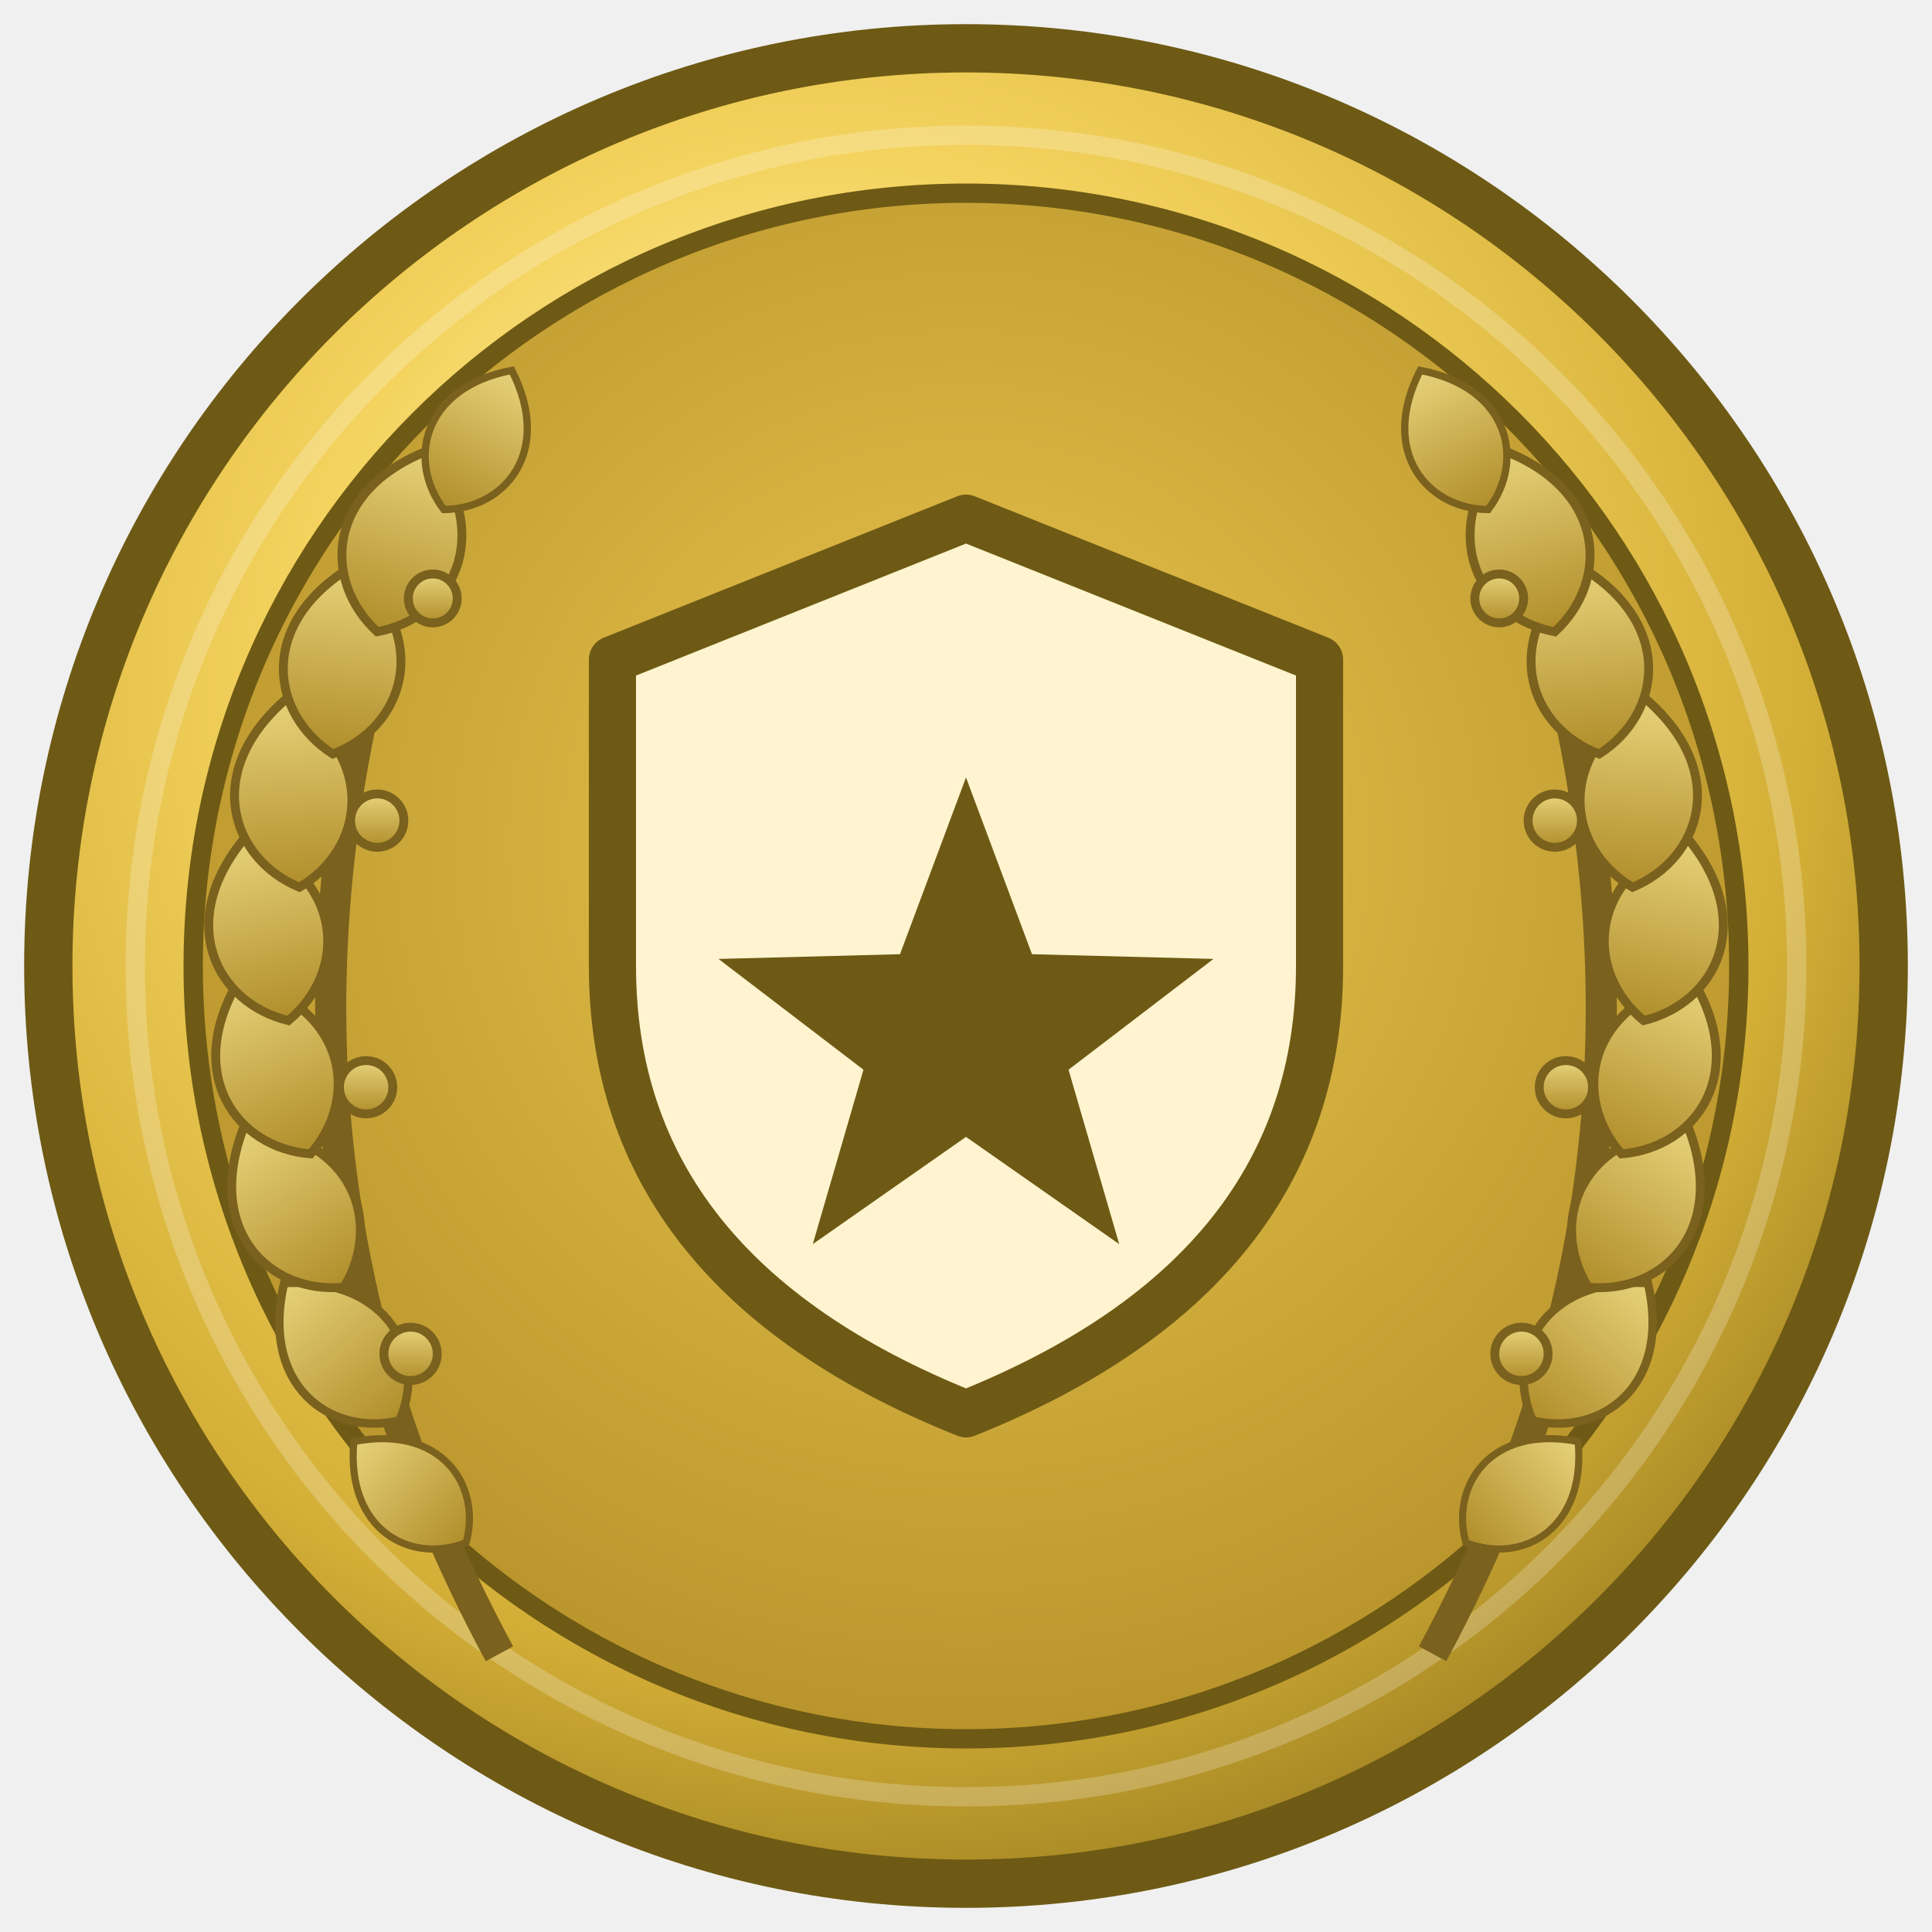
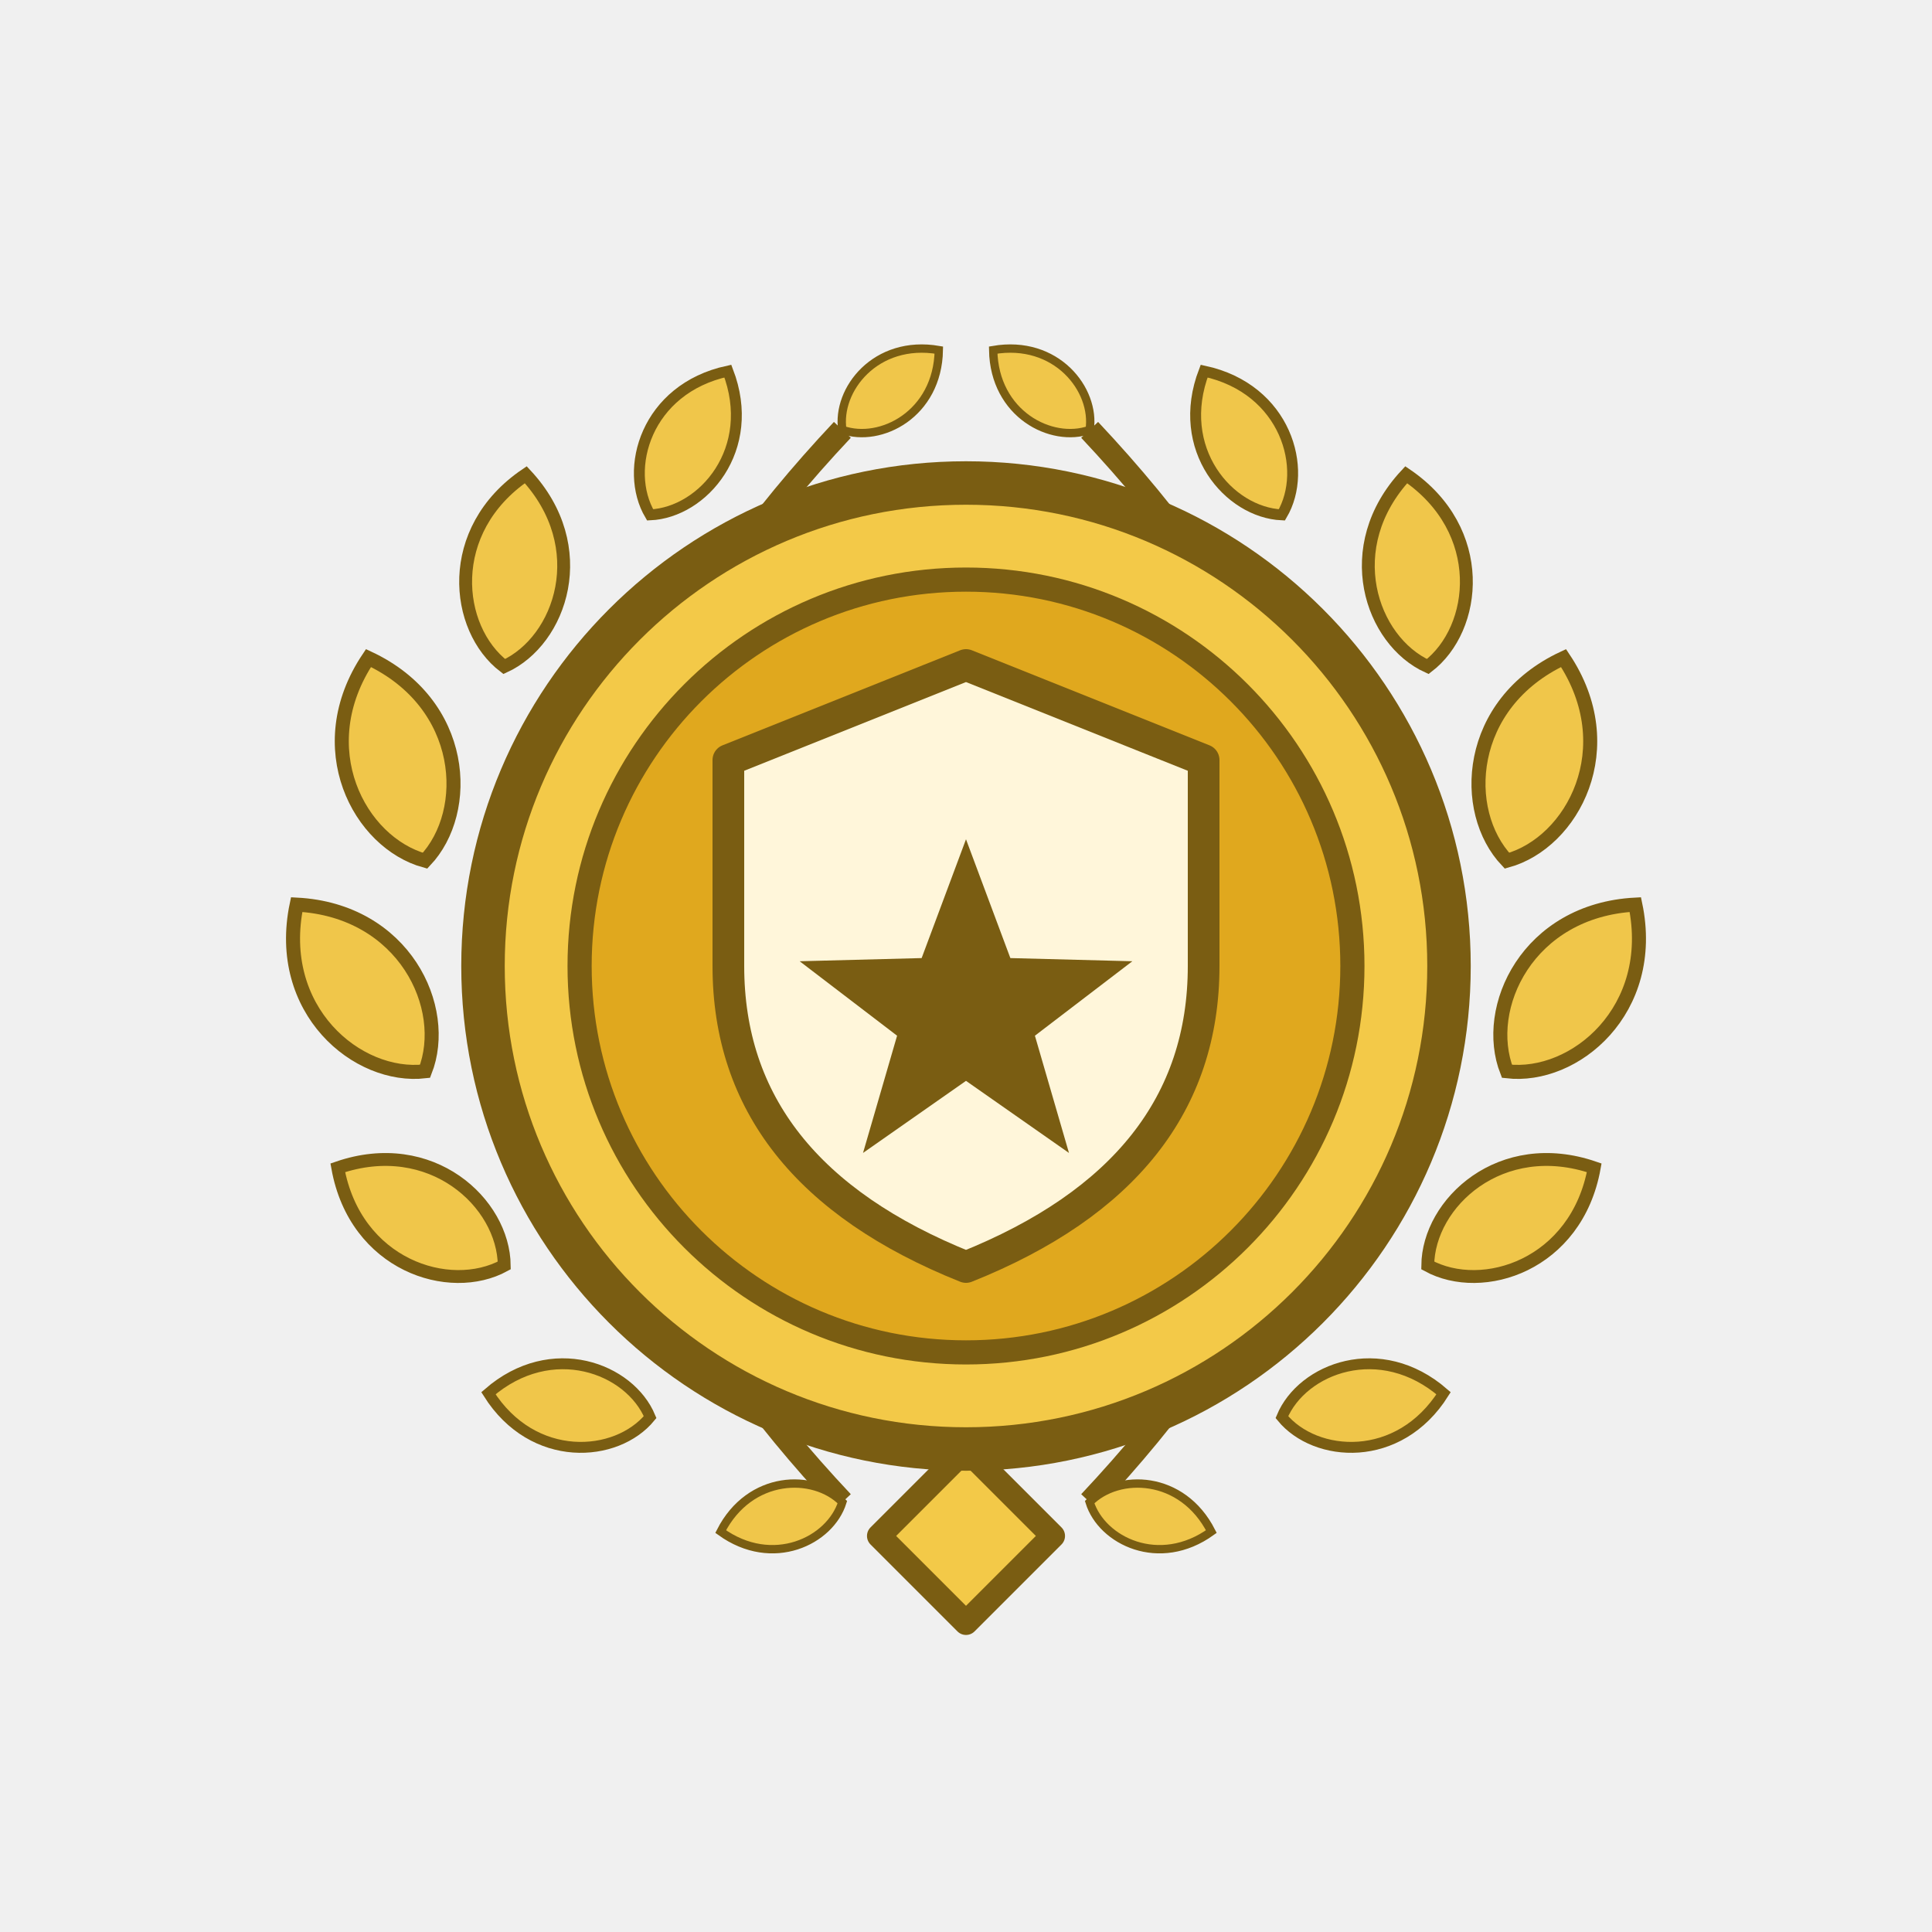
<svg xmlns="http://www.w3.org/2000/svg" viewBox="0 0 200 200" width="200" height="200" role="img" aria-label="Досягнення: Iron Discipline (рівень: золото)">
  <defs>
-     <radialGradient id="metal" cx="42%" cy="34%" r="72%">
-       <stop offset="0%" stop-color="#fff7d6" />
-       <stop offset="40%" stop-color="#f4d35e" />
-       <stop offset="76%" stop-color="#d4af37" />
-       <stop offset="100%" stop-color="#9a7d1f" />
-     </radialGradient>
-     <radialGradient id="field" cx="50%" cy="42%" r="60%">
-       <stop offset="0%" stop-color="#e9c64e" />
-       <stop offset="100%" stop-color="#b8932b" />
-     </radialGradient>
-     <linearGradient id="leaf" x1="0" y1="0" x2="0" y2="1">
-       <stop offset="0%" stop-color="#e7d27a" />
-       <stop offset="100%" stop-color="#b08d2a" />
-     </linearGradient>
-     <path id="lf" d="M0,0 C 6,-3 8,-11 0,-17 C -8,-11 -6,-3 0,0 Z" />
+     <path id="lf" d="M0,0 C 5,-3 7,-12 0,-18 C -7,-12 -5,-3 0,0 Z" />
  </defs>
-   <circle cx="100" cy="100" r="95" fill="url(#metal)" />
-   <circle cx="100" cy="100" r="95" fill="none" stroke="#6e5a14" stroke-width="5" />
-   <circle cx="100" cy="100" r="86" fill="none" stroke="#ffffff" stroke-opacity="0.22" stroke-width="2" />
-   <circle cx="100" cy="100" r="80" fill="url(#field)" stroke="#6e5a14" stroke-width="2" />
-   <g transform="translate(100 93) scale(1.15) translate(-100 -100)">
-     <g id="wreath-l" fill="url(#leaf)" stroke="#7a611d" stroke-width="0.8">
-       <path d="M58,168 Q 31,118 52,62" fill="none" stroke="#7a611d" stroke-width="2.8" />
-       <use href="#lf" transform="translate(55,158) rotate(-48) scale(0.8)" />
-       <use href="#lf" transform="translate(49,147) rotate(-40) scale(0.95)" />
-       <use href="#lf" transform="translate(44,135) rotate(-32)" />
-       <use href="#lf" transform="translate(41,123) rotate(-22)" />
-       <use href="#lf" transform="translate(39,111) rotate(-13)" />
-       <use href="#lf" transform="translate(40,99) rotate(-4)" />
-       <use href="#lf" transform="translate(43,87) rotate(6)" />
-       <use href="#lf" transform="translate(47,76) rotate(16)" />
-       <use href="#lf" transform="translate(53,65) rotate(26) scale(0.82)" />
-       <circle cx="50" cy="141" r="2.4" />
-       <circle cx="46" cy="117" r="2.4" />
-       <circle cx="47" cy="93" r="2.4" />
-       <circle cx="52" cy="73" r="2.2" />
-     </g>
-     <use href="#wreath-l" transform="matrix(-1 0 0 1 200 0)" />
+   <g id="wreath-l" fill="#f0c64a" stroke="#7a5d12" stroke-width="1.2">
+     <path d="M87.2,155.5 Q 35,100 87.2,44.5" fill="none" stroke="#7a5d12" stroke-width="2.4" />
+     <use href="#lf" transform="translate(87.2 155.5) rotate(-103.6) scale(0.72)" />
+     <use href="#lf" transform="translate(67.3 146.7) rotate(-81.6) scale(0.94)" />
+     <use href="#lf" transform="translate(52.2 131.0) rotate(-59.6) scale(1.11)" />
+     <use href="#lf" transform="translate(44.0 110.9) rotate(-37.6) scale(1.21)" />
+     <use href="#lf" transform="translate(44.0 89.1) rotate(-15.6) scale(1.21)" />
+     <use href="#lf" transform="translate(52.2 69.0) rotate(6.4) scale(1.11)" />
+     <use href="#lf" transform="translate(67.3 53.3) rotate(28.4) scale(0.94)" />
+     <use href="#lf" transform="translate(87.2 44.5) rotate(50.4) scale(0.72)" />
  </g>
-   <g transform="translate(100 100) scale(1.22) translate(-100 -100)">
-     <path d="M100,62 L130,74 L130,100 Q130,126 100,138 Q70,126 70,100 L70,74 Z" fill="#fff4cf" stroke="#6e5a14" stroke-width="4" stroke-linejoin="round" />
-     <path d="M100,84 L105.6,99 L121,99.4 L108.7,108.8 L113,123.6 L100,114.5 L87,123.6 L91.3,108.8 L79,99.4 L94.4,99 Z" fill="#6e5a14" />
+   <use href="#wreath-l" transform="matrix(-1 0 0 1 200 0)" />
+   <path d="M100,150 l9,9 -9,9 -9,-9 Z" fill="#f3c948" stroke="#7a5d12" stroke-width="2.5" stroke-linejoin="round" />
+   <circle cx="100" cy="100" r="50" fill="#f3c948" stroke="#7a5d12" stroke-width="4.5" />
+   <circle cx="100" cy="100" r="40" fill="#e0a81e" stroke="#7a5d12" stroke-width="2.5" />
+   <g transform="translate(100 100) scale(0.82) translate(-100 -100)">
+     <path d="M100,62 L130,74 L130,100 Q130,126 100,138 Q70,126 70,100 L70,74 Z" fill="#fff6da" stroke="#7a5d12" stroke-width="4" stroke-linejoin="round" />
+     <path d="M100,84 L105.6,99 L121,99.4 L108.7,108.8 L113,123.6 L100,114.5 L87,123.6 L91.3,108.8 L79,99.4 L94.4,99 Z" fill="#7a5d12" />
  </g>
</svg>
